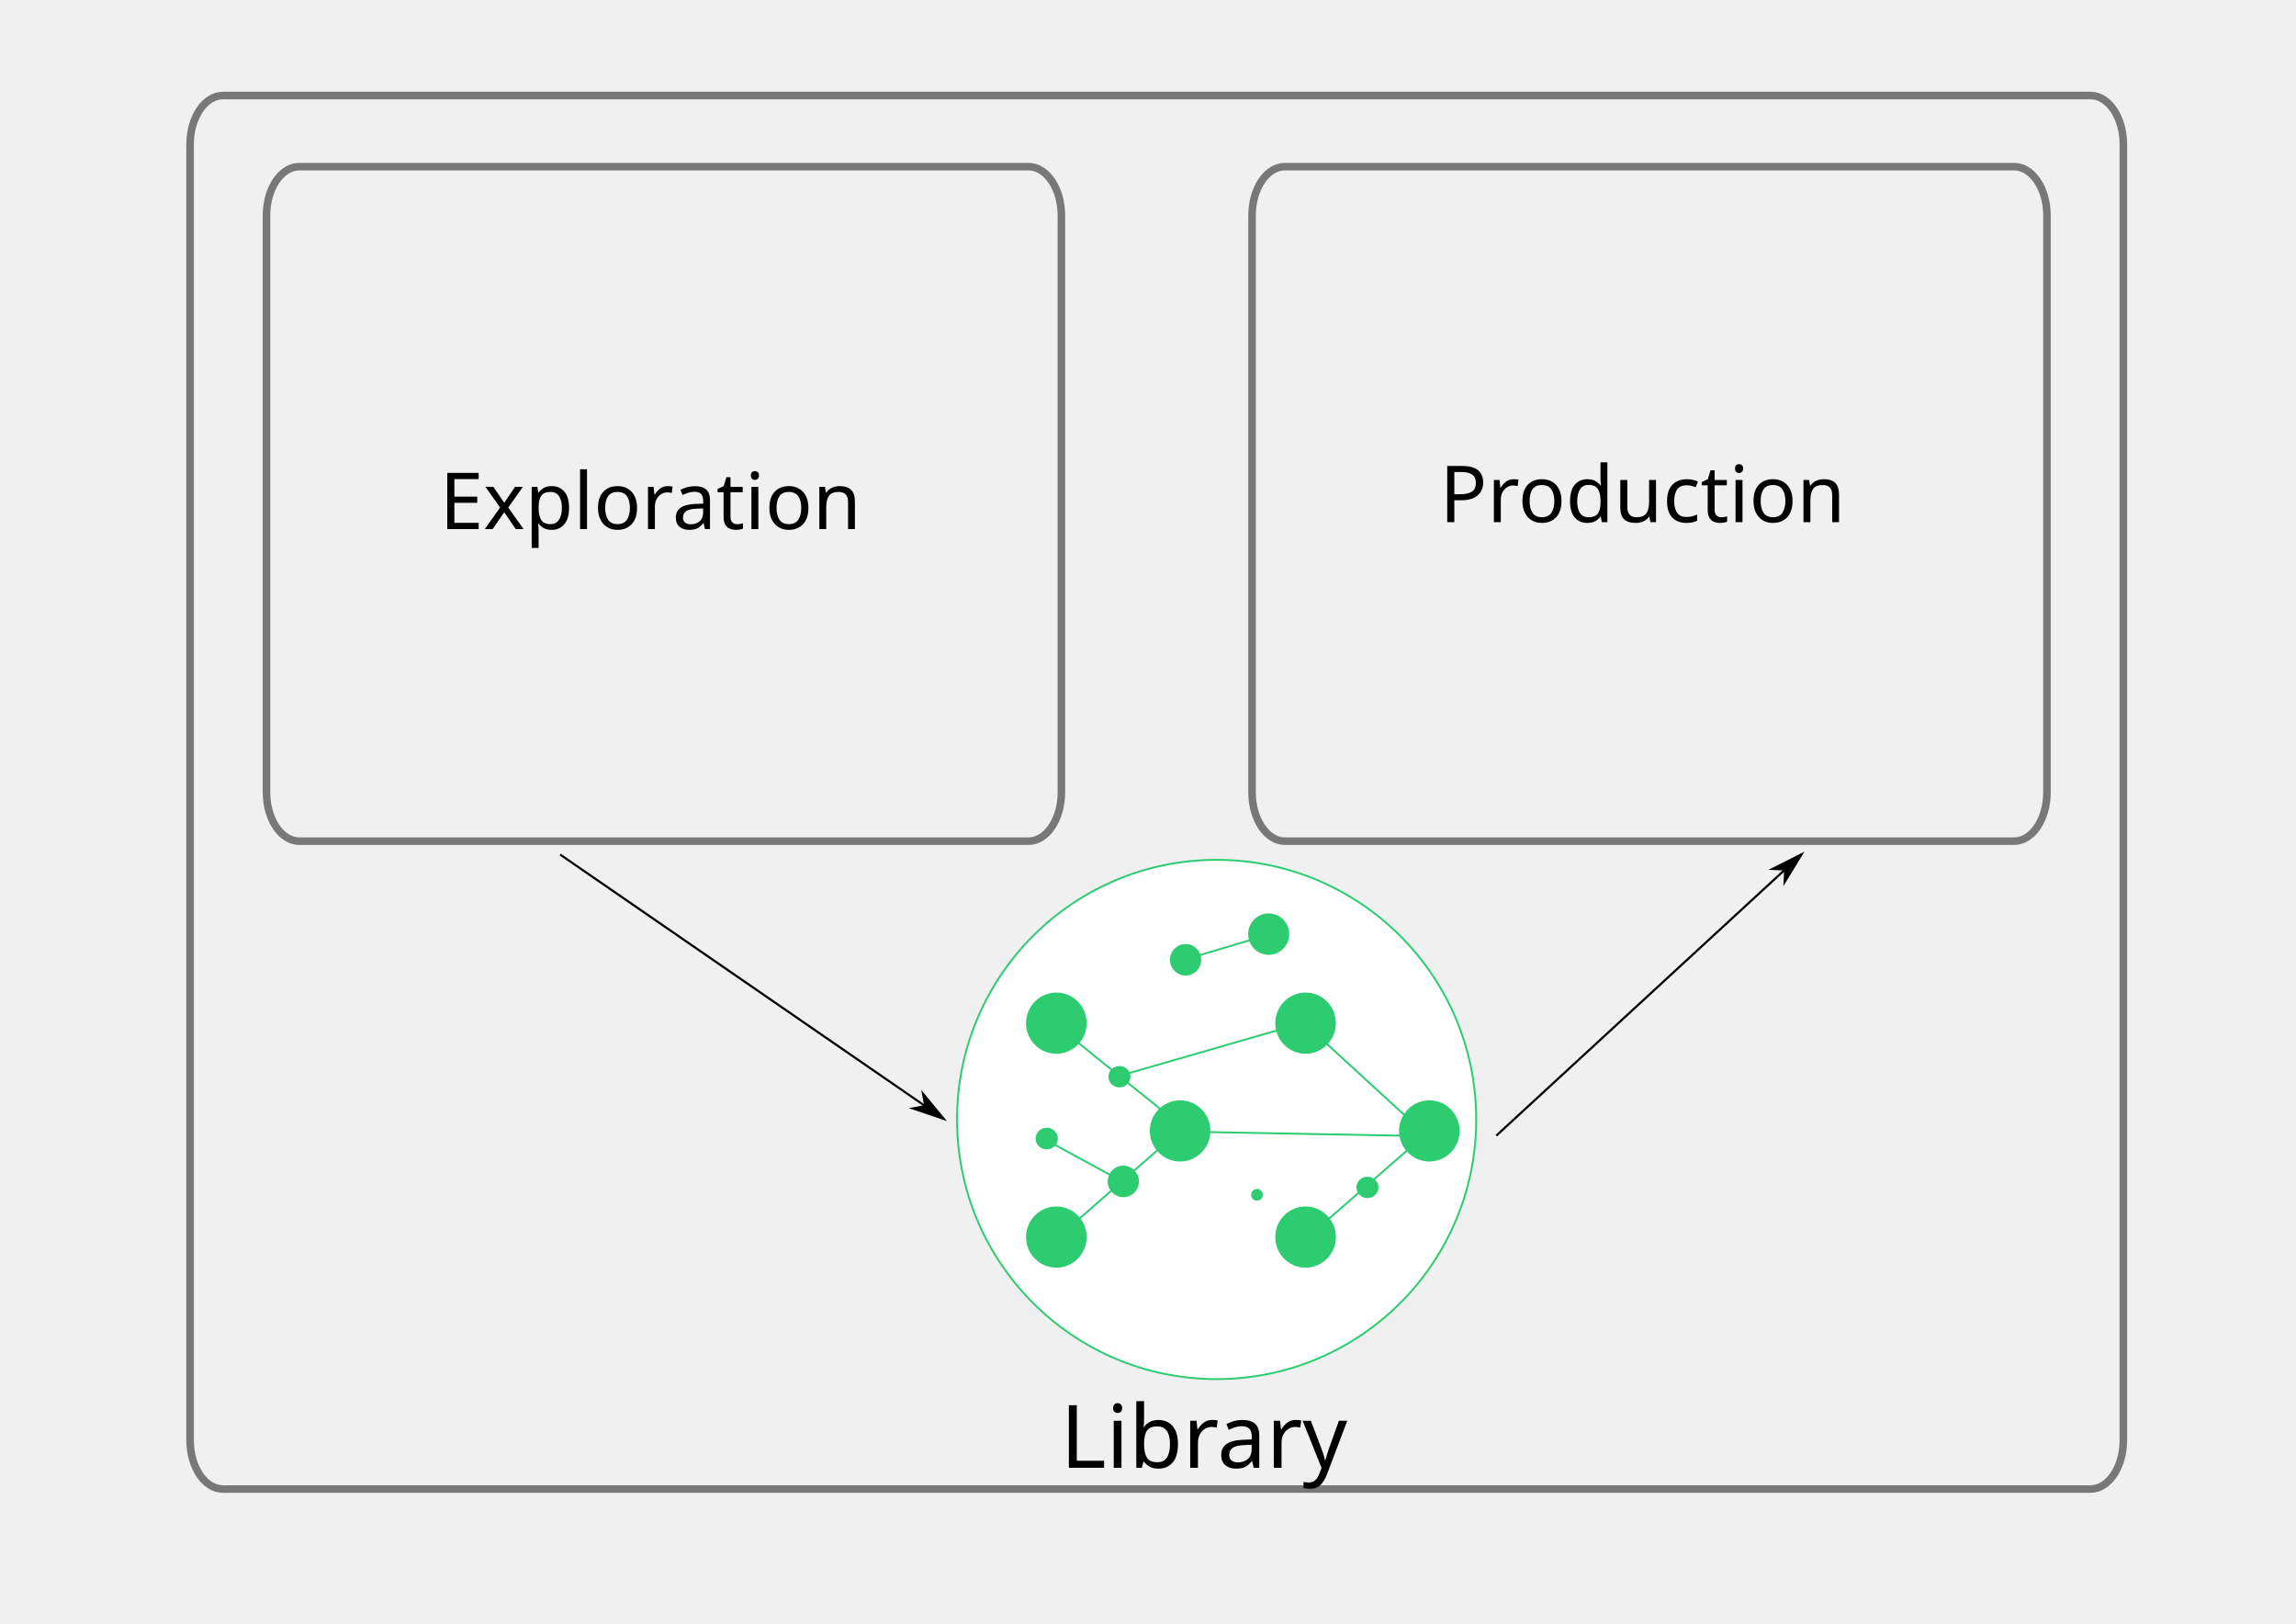
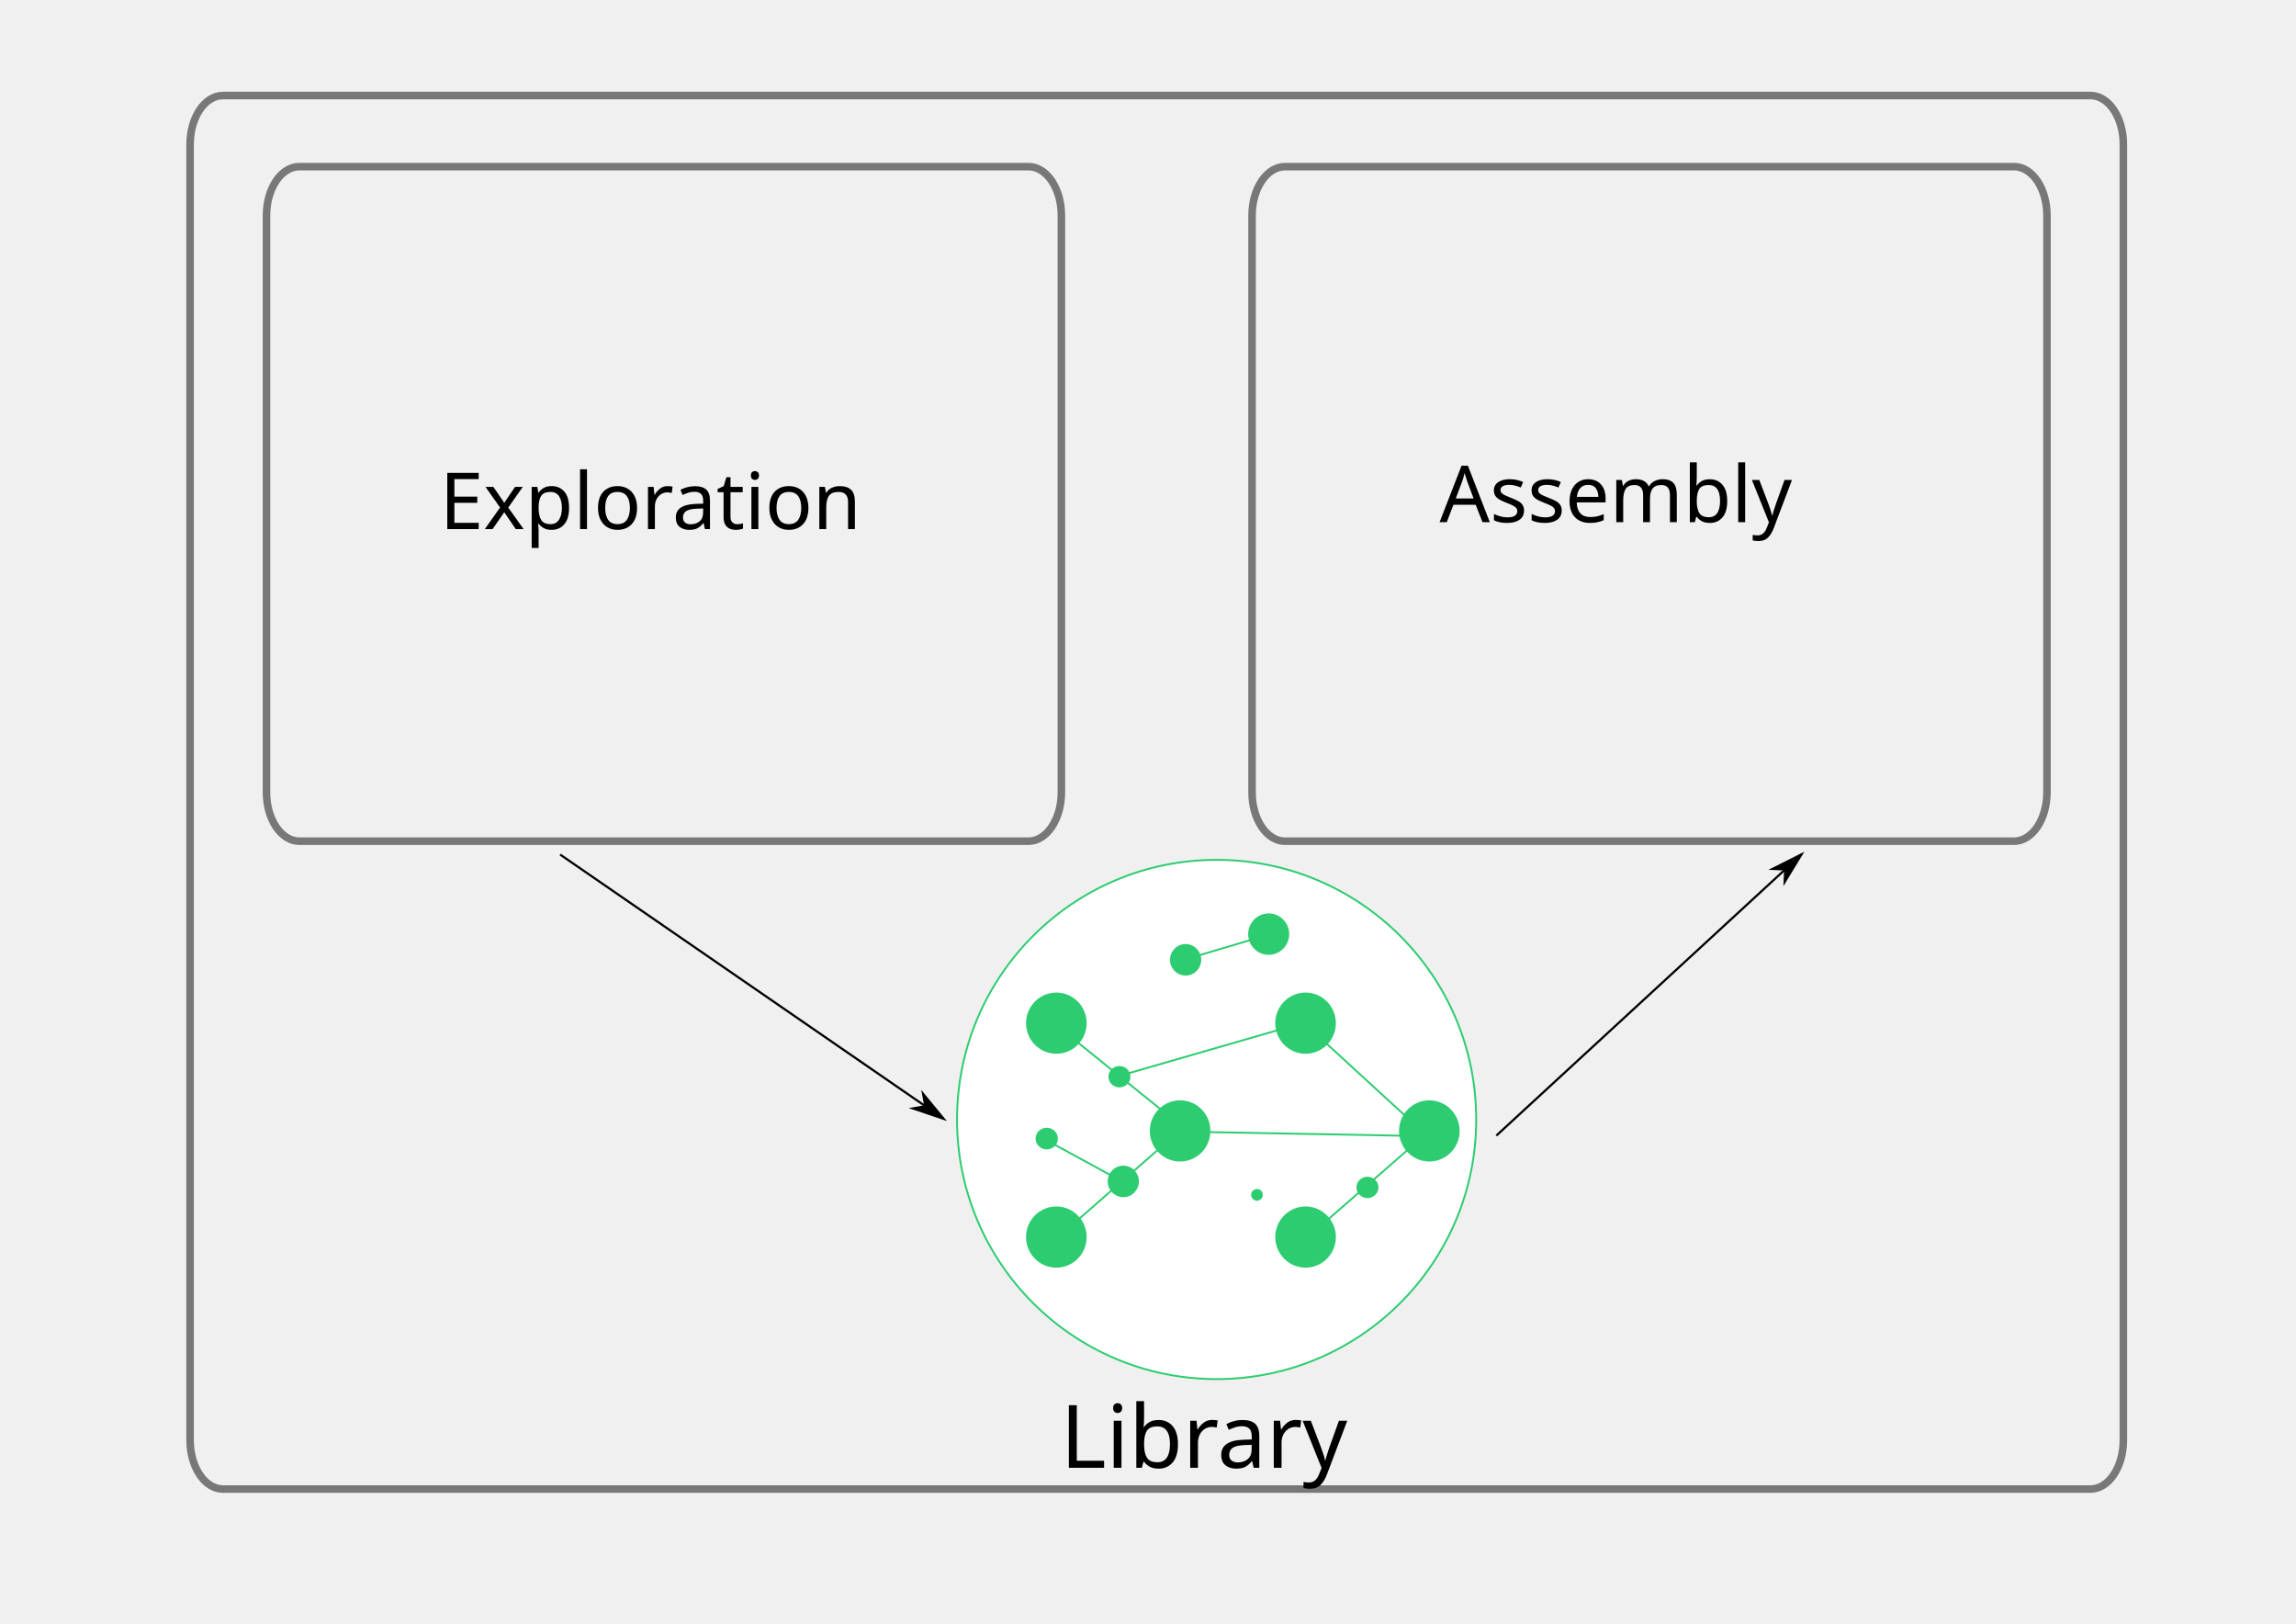
<svg xmlns="http://www.w3.org/2000/svg" xmlns:xlink="http://www.w3.org/1999/xlink" width="297mm" height="210mm" viewBox="0 0 1052.362 744.094" id="svg2" version="1.1">
  <defs id="defs4">
    <marker orient="auto" refY="0.0" refX="0.0" id="Arrow1Lend" style="overflow:visible;">
      <path id="path5982" d="M 0.0,0.0 L 5.0,-5.0 L -12.5,0.0 L 5.0,5.0 L 0.0,0.0 z " style="fill-rule:evenodd;stroke:#000000;stroke-width:1pt;stroke-opacity:1;fill:#000000;fill-opacity:1" transform="scale(0.8) rotate(180) translate(12.5,0)" />
    </marker>
    <linearGradient gradientTransform="translate(5162.52,263.8289)" y2="55.275" x2="-5635.271" y1="55.275" x1="-5652.281" gradientUnits="userSpaceOnUse" id="SVGID_6_">
      <stop id="stop68" style="stop-color:#03594A" offset="0" />
      <stop id="stop70" style="stop-color:#128570" offset="1" />
    </linearGradient>
    <linearGradient gradientTransform="translate(5162.52,263.8289)" y2="55.275" x2="-5652.281" y1="55.275" x1="-5691.965" gradientUnits="userSpaceOnUse" id="SVGID_5_">
      <stop id="stop61" style="stop-color:#28B899" offset="0" />
      <stop id="stop63" style="stop-color:#1B937B" offset="1" />
    </linearGradient>
    <linearGradient gradientTransform="translate(5162.52,263.8289)" y2="34.014" x2="-5635.273" y1="34.014" x1="-5663.62" gradientUnits="userSpaceOnUse" id="SVGID_4_">
      <stop id="stop54" style="stop-color:#03594A" offset="0" />
      <stop id="stop56" style="stop-color:#128570" offset="1" />
    </linearGradient>
    <linearGradient gradientTransform="translate(5162.52,263.8289)" y2="34.015" x2="-5663.62" y1="34.015" x1="-5691.965" gradientUnits="userSpaceOnUse" id="SVGID_3_">
      <stop id="stop47" style="stop-color:#28B899" offset="0" />
      <stop id="stop49" style="stop-color:#1B937B" offset="1" />
    </linearGradient>
    <linearGradient gradientTransform="translate(5162.52,263.8289)" y2="12.756" x2="-5635.273" y1="12.756" x1="-5674.958" gradientUnits="userSpaceOnUse" id="SVGID_2_">
      <stop id="stop40" style="stop-color:#03594A" offset="0" />
      <stop id="stop42" style="stop-color:#128570" offset="1" />
    </linearGradient>
    <linearGradient gradientTransform="translate(5162.52,263.8289)" y2="12.756" x2="-5674.958" y1="12.756" x1="-5691.965" gradientUnits="userSpaceOnUse" id="SVGID_1_">
      <stop id="stop33" style="stop-color:#28B899" offset="0" />
      <stop id="stop35" style="stop-color:#1B937B" offset="1" />
    </linearGradient>
    <marker style="overflow:visible" id="marker26280" refX="0" refY="0" orient="auto">
      <path transform="matrix(0.8,0,0,0.8,10,0)" style="fill:#221f1d;fill-opacity:1;fill-rule:evenodd;stroke:#221f1d;stroke-width:1pt;stroke-opacity:1" d="M 0,0 5,-5 -12.5,0 5,5 0,0 Z" id="path26282" />
    </marker>
    <clipPath id="clipPath5328" clipPathUnits="userSpaceOnUse">
      <ellipse ry="209.833" rx="209.94" cy="272.598" cx="363.605" id="ellipse5330" style="opacity:1;fill:#ddecef;fill-opacity:1;fill-rule:nonzero;stroke:none;stroke-width:3.339;stroke-linejoin:round;stroke-miterlimit:4;stroke-dasharray:none;stroke-dashoffset:0;stroke-opacity:1" />
    </clipPath>
    <clipPath id="clipPath5125" clipPathUnits="userSpaceOnUse">
      <rect ry="0.826" y="155.501" x="379.131" height="133.628" width="150.409" id="rect5127" style="opacity:1;fill:#649a9c;fill-opacity:1;fill-rule:nonzero;stroke:none;stroke-width:2;stroke-linejoin:round;stroke-miterlimit:4;stroke-dasharray:none;stroke-dashoffset:0;stroke-opacity:1" />
    </clipPath>
    <marker style="overflow:visible" id="marker26280-3" refX="0" refY="0" orient="auto">
      <path transform="matrix(0.8,0,0,0.8,10,0)" style="fill:#221f1d;fill-opacity:1;fill-rule:evenodd;stroke:#221f1d;stroke-width:1pt;stroke-opacity:1" d="M 0,0 5,-5 -12.5,0 5,5 0,0 Z" id="path26282-9" />
    </marker>
    <marker style="overflow:visible" id="Arrow1Send" refX="0" refY="0" orient="auto">
      <path transform="matrix(-0.2,0,0,-0.2,-1.2,0)" style="fill:#ffffff;fill-opacity:1;fill-rule:evenodd;stroke:#ffffff;stroke-width:1pt;stroke-opacity:1" d="M 0,0 5,-5 -12.5,0 5,5 0,0 Z" id="path6174" />
    </marker>
    <clipPath id="clipPath5328-3" clipPathUnits="userSpaceOnUse">
      <ellipse ry="209.833" rx="209.94" cy="272.598" cx="363.605" id="ellipse5330-6" style="opacity:1;fill:#ddecef;fill-opacity:1;fill-rule:nonzero;stroke:none;stroke-width:3.339;stroke-linejoin:round;stroke-miterlimit:4;stroke-dasharray:none;stroke-dashoffset:0;stroke-opacity:1" />
    </clipPath>
    <clipPath id="clipPath5125-7" clipPathUnits="userSpaceOnUse">
      <rect ry="0.826" y="155.501" x="379.131" height="133.628" width="150.409" id="rect5127-5" style="opacity:1;fill:#649a9c;fill-opacity:1;fill-rule:nonzero;stroke:none;stroke-width:2;stroke-linejoin:round;stroke-miterlimit:4;stroke-dasharray:none;stroke-dashoffset:0;stroke-opacity:1" />
    </clipPath>
    <marker style="overflow:visible" id="marker26280-3-3" refX="0" refY="0" orient="auto">
      <path transform="matrix(0.8,0,0,0.8,10,0)" style="fill:#221f1d;fill-opacity:1;fill-rule:evenodd;stroke:#221f1d;stroke-width:1pt;stroke-opacity:1" d="M 0,0 5,-5 -12.5,0 5,5 0,0 Z" id="path26282-9-5" />
    </marker>
    <marker style="overflow:visible" id="marker4371" refX="0" refY="0" orient="auto">
      <path transform="matrix(0.8,0,0,0.8,10,0)" style="fill:#221f1d;fill-opacity:1;fill-rule:evenodd;stroke:#221f1d;stroke-width:1pt;stroke-opacity:1" d="M 0,0 5,-5 -12.5,0 5,5 0,0 Z" id="path4373" />
    </marker>
    <marker style="overflow:visible" id="marker26280-2" refX="0" refY="0" orient="auto">
      <path transform="matrix(0.8,0,0,0.8,10,0)" style="fill:#221f1d;fill-opacity:1;fill-rule:evenodd;stroke:#221f1d;stroke-width:1pt;stroke-opacity:1" d="M 0,0 5,-5 -12.5,0 5,5 0,0 Z" id="path26282-91" />
    </marker>
    <clipPath id="clipPath5328-7" clipPathUnits="userSpaceOnUse">
      <ellipse ry="209.833" rx="209.94" cy="272.598" cx="363.605" id="ellipse5330-0" style="opacity:1;fill:#ddecef;fill-opacity:1;fill-rule:nonzero;stroke:none;stroke-width:3.339;stroke-linejoin:round;stroke-miterlimit:4;stroke-dasharray:none;stroke-dashoffset:0;stroke-opacity:1" />
    </clipPath>
    <clipPath id="clipPath5125-9" clipPathUnits="userSpaceOnUse">
      <rect ry="0.826" y="155.501" x="379.131" height="133.628" width="150.409" id="rect5127-3" style="opacity:1;fill:#649a9c;fill-opacity:1;fill-rule:nonzero;stroke:none;stroke-width:2;stroke-linejoin:round;stroke-miterlimit:4;stroke-dasharray:none;stroke-dashoffset:0;stroke-opacity:1" />
    </clipPath>
    <marker style="overflow:visible" id="marker26280-3-6" refX="0" refY="0" orient="auto">
      <path transform="matrix(0.8,0,0,0.8,10,0)" style="fill:#221f1d;fill-opacity:1;fill-rule:evenodd;stroke:#221f1d;stroke-width:1pt;stroke-opacity:1" d="M 0,0 5,-5 -12.5,0 5,5 0,0 Z" id="path26282-9-0" />
    </marker>
    <marker style="overflow:visible" id="Arrow1Send-6" refX="0" refY="0" orient="auto">
      <path transform="matrix(-0.2,0,0,-0.2,-1.2,0)" style="fill:#ffffff;fill-opacity:1;fill-rule:evenodd;stroke:#ffffff;stroke-width:1pt;stroke-opacity:1" d="M 0,0 5,-5 -12.5,0 5,5 0,0 Z" id="path6174-2" />
    </marker>
    <clipPath id="clipPath5328-3-6" clipPathUnits="userSpaceOnUse">
      <ellipse ry="209.833" rx="209.94" cy="272.598" cx="363.605" id="ellipse5330-6-1" style="opacity:1;fill:#ddecef;fill-opacity:1;fill-rule:nonzero;stroke:none;stroke-width:3.339;stroke-linejoin:round;stroke-miterlimit:4;stroke-dasharray:none;stroke-dashoffset:0;stroke-opacity:1" />
    </clipPath>
    <clipPath id="clipPath5125-7-8" clipPathUnits="userSpaceOnUse">
      <rect ry="0.826" y="155.501" x="379.131" height="133.628" width="150.409" id="rect5127-5-7" style="opacity:1;fill:#649a9c;fill-opacity:1;fill-rule:nonzero;stroke:none;stroke-width:2;stroke-linejoin:round;stroke-miterlimit:4;stroke-dasharray:none;stroke-dashoffset:0;stroke-opacity:1" />
    </clipPath>
    <marker style="overflow:visible" id="marker26280-3-3-9" refX="0" refY="0" orient="auto">
      <path transform="matrix(0.8,0,0,0.8,10,0)" style="fill:#221f1d;fill-opacity:1;fill-rule:evenodd;stroke:#221f1d;stroke-width:1pt;stroke-opacity:1" d="M 0,0 5,-5 -12.5,0 5,5 0,0 Z" id="path26282-9-5-2" />
    </marker>
    <marker style="overflow:visible" id="marker4371-0" refX="0" refY="0" orient="auto">
      <path transform="matrix(0.8,0,0,0.8,10,0)" style="fill:#221f1d;fill-opacity:1;fill-rule:evenodd;stroke:#221f1d;stroke-width:1pt;stroke-opacity:1" d="M 0,0 5,-5 -12.5,0 5,5 0,0 Z" id="path4373-2" />
    </marker>
    <marker style="overflow:visible" id="marker26280-6" refX="0" refY="0" orient="auto">
      <path transform="matrix(0.8,0,0,0.8,10,0)" style="fill:#221f1d;fill-opacity:1;fill-rule:evenodd;stroke:#221f1d;stroke-width:1pt;stroke-opacity:1" d="M 0,0 5,-5 -12.5,0 5,5 0,0 Z" id="path26282-1" />
    </marker>
    <clipPath id="clipPath5328-31" clipPathUnits="userSpaceOnUse">
      <ellipse ry="209.833" rx="209.94" cy="272.598" cx="363.605" id="ellipse5330-9" style="opacity:1;fill:#ddecef;fill-opacity:1;fill-rule:nonzero;stroke:none;stroke-width:3.339;stroke-linejoin:round;stroke-miterlimit:4;stroke-dasharray:none;stroke-dashoffset:0;stroke-opacity:1" />
    </clipPath>
    <clipPath id="clipPath5125-4" clipPathUnits="userSpaceOnUse">
      <rect ry="0.826" y="155.501" x="379.131" height="133.628" width="150.409" id="rect5127-7" style="opacity:1;fill:#649a9c;fill-opacity:1;fill-rule:nonzero;stroke:none;stroke-width:2;stroke-linejoin:round;stroke-miterlimit:4;stroke-dasharray:none;stroke-dashoffset:0;stroke-opacity:1" />
    </clipPath>
    <marker style="overflow:visible" id="marker26280-3-8" refX="0" refY="0" orient="auto">
      <path transform="matrix(0.8,0,0,0.8,10,0)" style="fill:#221f1d;fill-opacity:1;fill-rule:evenodd;stroke:#221f1d;stroke-width:1pt;stroke-opacity:1" d="M 0,0 5,-5 -12.5,0 5,5 0,0 Z" id="path26282-9-4" />
    </marker>
    <marker style="overflow:visible" id="Arrow1Send-5" refX="0" refY="0" orient="auto">
      <path transform="matrix(-0.2,0,0,-0.2,-1.2,0)" style="fill:#ffffff;fill-opacity:1;fill-rule:evenodd;stroke:#ffffff;stroke-width:1pt;stroke-opacity:1" d="M 0,0 5,-5 -12.5,0 5,5 0,0 Z" id="path6174-0" />
    </marker>
    <clipPath id="clipPath5328-3-3" clipPathUnits="userSpaceOnUse">
      <ellipse ry="209.833" rx="209.94" cy="272.598" cx="363.605" id="ellipse5330-6-6" style="opacity:1;fill:#ddecef;fill-opacity:1;fill-rule:nonzero;stroke:none;stroke-width:3.339;stroke-linejoin:round;stroke-miterlimit:4;stroke-dasharray:none;stroke-dashoffset:0;stroke-opacity:1" />
    </clipPath>
    <clipPath id="clipPath5125-7-1" clipPathUnits="userSpaceOnUse">
      <rect ry="0.826" y="155.501" x="379.131" height="133.628" width="150.409" id="rect5127-5-0" style="opacity:1;fill:#649a9c;fill-opacity:1;fill-rule:nonzero;stroke:none;stroke-width:2;stroke-linejoin:round;stroke-miterlimit:4;stroke-dasharray:none;stroke-dashoffset:0;stroke-opacity:1" />
    </clipPath>
    <marker style="overflow:visible" id="marker26280-3-3-6" refX="0" refY="0" orient="auto">
      <path transform="matrix(0.8,0,0,0.8,10,0)" style="fill:#221f1d;fill-opacity:1;fill-rule:evenodd;stroke:#221f1d;stroke-width:1pt;stroke-opacity:1" d="M 0,0 5,-5 -12.5,0 5,5 0,0 Z" id="path26282-9-5-3" />
    </marker>
    <marker style="overflow:visible" id="marker4371-2" refX="0" refY="0" orient="auto">
      <path transform="matrix(0.8,0,0,0.8,10,0)" style="fill:#221f1d;fill-opacity:1;fill-rule:evenodd;stroke:#221f1d;stroke-width:1pt;stroke-opacity:1" d="M 0,0 5,-5 -12.5,0 5,5 0,0 Z" id="path4373-0" />
    </marker>
    <marker style="overflow:visible" id="marker26280-3-3-3" refX="0" refY="0" orient="auto">
      <path transform="matrix(0.8,0,0,0.8,10,0)" style="fill:#221f1d;fill-opacity:1;fill-rule:evenodd;stroke:#221f1d;stroke-width:1pt;stroke-opacity:1" d="M 0,0 5,-5 -12.5,0 5,5 0,0 Z" id="path26282-9-5-6" />
    </marker>
    <marker style="overflow:visible" id="marker4437" refX="0" refY="0" orient="auto">
      <path transform="matrix(0.8,0,0,0.8,10,0)" style="fill:#221f1d;fill-opacity:1;fill-rule:evenodd;stroke:#221f1d;stroke-width:1pt;stroke-opacity:1" d="M 0,0 5,-5 -12.5,0 5,5 0,0 Z" id="path4439" />
    </marker>
    <linearGradient id="SVGID_3_-2" gradientUnits="userSpaceOnUse" x1="390.517" y1="77.335" x2="517.711" y2="179.93" gradientTransform="translate(-337.439,-6.817244)">
      <stop offset="0" style="stop-color:#326DE6" id="stop52" />
      <stop offset="1" style="stop-color:#10FFC6" id="stop54-5" />
    </linearGradient>
    <linearGradient id="SVGID_3_-4" gradientUnits="userSpaceOnUse" x1="390.517" y1="77.335" x2="517.711" y2="179.93" gradientTransform="translate(11.05,11)">
      <stop offset="0" style="stop-color:#326DE6" id="stop52-7" />
      <stop offset="1" style="stop-color:#10FFC6" id="stop54-4" />
    </linearGradient>
    <linearGradient id="SVGID_2_-4" gradientUnits="userSpaceOnUse" x1="238.286" y1="127.509" x2="347.551" y2="127.509" gradientTransform="translate(-195.6062,-31.5573)">
      <stop offset="0" style="stop-color:#326DE6" id="stop45" />
      <stop offset="1" style="stop-color:#10FFC6" id="stop47-3" />
    </linearGradient>
    <linearGradient id="SVGID_1_-0" gradientUnits="userSpaceOnUse" x1="122.188" y1="127.509" x2="204.137" y2="127.509" gradientTransform="translate(11.05,11)">
      <stop offset="0" style="stop-color:#326DE6" id="stop38" />
      <stop offset="1" style="stop-color:#10FFC6" id="stop40-7" />
    </linearGradient>
    <marker style="overflow:visible" id="marker6271" refX="0" refY="0" orient="auto">
      <path transform="matrix(0.8,0,0,0.8,10,0)" style="fill:#000000;fill-opacity:1;fill-rule:evenodd;stroke:#000000;stroke-width:1pt;stroke-opacity:1" d="M 0,0 5,-5 -12.5,0 5,5 0,0 Z" id="path6273" />
    </marker>
    <marker style="overflow:visible" id="Arrow1Lstart" refX="0" refY="0" orient="auto">
      <path transform="matrix(0.8,0,0,0.8,10,0)" style="fill:#000000;fill-opacity:1;fill-rule:evenodd;stroke:#000000;stroke-width:1pt;stroke-opacity:1" d="M 0,0 5,-5 -12.5,0 5,5 0,0 Z" id="path4240" />
    </marker>
    <linearGradient xlink:href="#SVGID_2_-4" id="linearGradient6886" gradientUnits="userSpaceOnUse" gradientTransform="translate(-195.6062,-31.5573)" x1="238.286" y1="127.509" x2="347.551" y2="127.509" />
    <linearGradient xlink:href="#SVGID_2_-4" id="linearGradient6888" gradientUnits="userSpaceOnUse" gradientTransform="translate(-195.6062,-31.5573)" x1="238.286" y1="127.509" x2="347.551" y2="127.509" />
    <linearGradient xlink:href="#SVGID_2_-4" id="linearGradient6890" gradientUnits="userSpaceOnUse" gradientTransform="translate(-195.6062,-31.5573)" x1="238.286" y1="127.509" x2="347.551" y2="127.509" />
    <marker orient="auto" refY="0" refX="0" id="Arrow1Lend-6" style="overflow:visible">
      <path id="path5982-0" d="M 0,0 5,-5 -12.5,0 5,5 0,0 Z" style="fill:#000000;fill-opacity:1;fill-rule:evenodd;stroke:#000000;stroke-width:1pt;stroke-opacity:1" transform="matrix(-0.8,0,0,-0.8,-10,0)" />
    </marker>
    <marker orient="auto" refY="0" refX="0" id="Arrow1Lend-6-2" style="overflow:visible">
      <path id="path5982-0-6" d="M 0,0 5,-5 -12.5,0 5,5 0,0 Z" style="fill:#000000;fill-opacity:1;fill-rule:evenodd;stroke:#000000;stroke-width:1pt;stroke-opacity:1" transform="matrix(-0.8,0,0,-0.8,-10,0)" />
    </marker>
    <marker orient="auto" refY="0" refX="0" id="Arrow1Lend-6-8" style="overflow:visible">
      <path id="path5982-0-7" d="M 0,0 5,-5 -12.5,0 5,5 0,0 Z" style="fill:#000000;fill-opacity:1;fill-rule:evenodd;stroke:#000000;stroke-width:1pt;stroke-opacity:1" transform="matrix(-0.8,0,0,-0.8,-10,0)" />
    </marker>
    <marker orient="auto" refY="0" refX="0" id="Arrow1Lend-6-8-0" style="overflow:visible">
      <path id="path5982-0-7-2" d="M 0,0 5,-5 -12.5,0 5,5 0,0 Z" style="fill:#000000;fill-opacity:1;fill-rule:evenodd;stroke:#000000;stroke-width:1pt;stroke-opacity:1" transform="matrix(-0.8,0,0,-0.8,-10,0)" />
    </marker>
    <marker orient="auto" refY="0" refX="0" id="Arrow1Lend-6-2-7" style="overflow:visible">
      <path id="path5982-0-6-5" d="M 0,0 5,-5 -12.5,0 5,5 0,0 Z" style="fill:#000000;fill-opacity:1;fill-rule:evenodd;stroke:#000000;stroke-width:1pt;stroke-opacity:1" transform="matrix(-0.8,0,0,-0.8,-10,0)" />
    </marker>
    <marker orient="auto" refY="0" refX="0" id="Arrow1Lend-6-2-2" style="overflow:visible">
      <path id="path5982-0-6-2" d="M 0,0 5,-5 -12.5,0 5,5 0,0 Z" style="fill:#000000;fill-opacity:1;fill-rule:evenodd;stroke:#000000;stroke-width:1pt;stroke-opacity:1" transform="matrix(-0.8,0,0,-0.8,-10,0)" />
    </marker>
    <marker orient="auto" refY="0" refX="0" id="Arrow1Lend-3" style="overflow:visible">
      <path id="path5982-6" d="M 0,0 5,-5 -12.5,0 5,5 0,0 Z" style="fill:#000000;fill-opacity:1;fill-rule:evenodd;stroke:#000000;stroke-width:1pt;stroke-opacity:1" transform="matrix(-0.8,0,0,-0.8,-10,0)" />
    </marker>
  </defs>
  <g id="layer1" transform="translate(0,-308.2677)">
    <rect style="opacity:0.5;fill:none;fill-opacity:0;fill-rule:nonzero;stroke:#000000;stroke-width:3.464;stroke-miterlimit:4;stroke-dasharray:none;stroke-dashoffset:0;stroke-opacity:1" id="rect4816-36" width="886.102" height="638.606" x="87.13" y="352.048" rx="15.07" ry="22.394" />
    <rect style="opacity:0.5;fill:#000000;fill-opacity:0;fill-rule:nonzero;stroke:#000000;stroke-width:3.464;stroke-miterlimit:4;stroke-dasharray:none;stroke-dashoffset:0;stroke-opacity:1" id="rect4816-3" width="364.34" height="309.124" x="573.878" y="384.633" rx="15.07" ry="22.394" />
    <g id="g5408-3" transform="matrix(0.4664422,0,0,0.4664422,438.2267,701.8795)">
      <circle r="255.076" style="opacity:1;fill:#ffffff;fill-opacity:1;stroke:#2ecc71;stroke-width:1.847;stroke-linejoin:round;stroke-miterlimit:4;stroke-dasharray:none;stroke-opacity:1" id="path5683-91-7-6" cx="256" cy="256" />
      <ellipse style="opacity:1;fill:#2ecc71;fill-opacity:1;stroke:#2ecc71;stroke-width:1.847;stroke-linejoin:round;stroke-miterlimit:4;stroke-dasharray:none;stroke-opacity:1" id="path5493-6-9-8-3" cx="160.5" cy="213.988" rx="9.912" ry="9.577" />
      <ellipse ry="29.137" rx="28.858" style="opacity:1;fill:#2ecc71;fill-opacity:1;stroke:#2ecc71;stroke-width:1.847;stroke-linejoin:round;stroke-miterlimit:4;stroke-dasharray:none;stroke-opacity:1" id="path5493-9-6-0-6-7" cx="98.5" cy="161.375" />
      <ellipse ry="29.137" rx="28.858" style="opacity:1;fill:#2ecc71;fill-opacity:1;stroke:#2ecc71;stroke-width:1.847;stroke-linejoin:round;stroke-miterlimit:4;stroke-dasharray:none;stroke-opacity:1" id="path5493-9-6-0-2-5-9" cx="343.396" cy="161.375" />
      <ellipse ry="29.137" rx="28.858" style="opacity:1;fill:#2ecc71;fill-opacity:1;stroke:#2ecc71;stroke-width:1.847;stroke-linejoin:round;stroke-miterlimit:4;stroke-dasharray:none;stroke-opacity:1" id="path5493-9-6-0-1-0-2" cx="220.115" cy="267.239" />
      <ellipse ry="29.137" rx="28.858" style="opacity:1;fill:#2ecc71;fill-opacity:1;stroke:#2ecc71;stroke-width:1.847;stroke-linejoin:round;stroke-miterlimit:4;stroke-dasharray:none;stroke-opacity:1" id="path5493-9-6-0-2-9-9-3" cx="465.011" cy="267.239" />
      <ellipse ry="29.137" rx="28.858" style="opacity:1;fill:#2ecc71;fill-opacity:1;stroke:#2ecc71;stroke-width:1.847;stroke-linejoin:round;stroke-miterlimit:4;stroke-dasharray:none;stroke-opacity:1" id="path5493-9-6-0-18-3-1" cx="98.5" cy="371.527" />
      <ellipse ry="29.137" rx="28.858" style="opacity:1;fill:#2ecc71;fill-opacity:1;stroke:#2ecc71;stroke-width:1.847;stroke-linejoin:round;stroke-miterlimit:4;stroke-dasharray:none;stroke-opacity:1" id="path5493-9-6-0-2-7-6-1" cx="343.396" cy="371.527" />
      <path style="opacity:1;fill:#2ecc71;fill-opacity:1;fill-rule:evenodd;stroke:#2ecc71;stroke-width:1.847;stroke-linecap:butt;stroke-linejoin:miter;stroke-miterlimit:4;stroke-dasharray:none;stroke-opacity:1" d="M 89.814,156.329 218.806,260.403" id="path5615-1-8-2-1-6" />
      <path style="opacity:1;fill:#2ecc71;fill-opacity:1;fill-rule:evenodd;stroke:#2ecc71;stroke-width:1.847;stroke-linecap:butt;stroke-linejoin:miter;stroke-miterlimit:4;stroke-dasharray:none;stroke-opacity:1" d="M 96.77,374.794 221.934,265.071" id="path5615-1-8-2-7-2-9" />
      <path style="opacity:1;fill:#2ecc71;fill-opacity:1;fill-rule:evenodd;stroke:#2ecc71;stroke-width:1.847;stroke-linecap:butt;stroke-linejoin:miter;stroke-miterlimit:4;stroke-dasharray:none;stroke-opacity:1" d="m 159.368,213.52 185.635,-53.621" id="path5615-1-8-2-6-10-4" />
      <path style="opacity:1;fill:#2ecc71;fill-opacity:1;fill-rule:evenodd;stroke:#2ecc71;stroke-width:1.847;stroke-linecap:butt;stroke-linejoin:miter;stroke-miterlimit:4;stroke-dasharray:none;stroke-opacity:1" d="M 342.207,374.579 466.201,266.29" id="path5615-1-8-2-2-0-8" />
      <path style="opacity:1;fill:#2ecc71;fill-opacity:1;fill-rule:evenodd;stroke:#2ecc71;stroke-width:1.847;stroke-linecap:butt;stroke-linejoin:miter;stroke-miterlimit:4;stroke-dasharray:none;stroke-opacity:1" d="M 463.822,273.023 342.087,161.37" id="path5615-1-8-2-6-2-6-0" />
      <ellipse style="opacity:1;fill:#2ecc71;fill-opacity:1;stroke:#2ecc71;stroke-width:1.847;stroke-linejoin:round;stroke-miterlimit:4;stroke-dasharray:none;stroke-opacity:1" id="path5493-9-5-1-4-6-5" cx="164.306" cy="316.859" rx="14.429" ry="14.569" />
      <ellipse style="opacity:1;fill:#2ecc71;fill-opacity:1;stroke:#2ecc71;stroke-width:1.847;stroke-linejoin:round;stroke-miterlimit:4;stroke-dasharray:none;stroke-opacity:1" id="path5493-6-9-1-49-9" cx="404.204" cy="322.746" rx="9.912" ry="9.577" />
      <path style="opacity:1;fill:#2ecc71;fill-opacity:1;fill-rule:evenodd;stroke:#2ecc71;stroke-width:1.847;stroke-linecap:butt;stroke-linejoin:miter;stroke-miterlimit:4;stroke-dasharray:none;stroke-opacity:1" d="m 223.924,267.977 238.112,4.41" id="path5615-1-8-2-6-8-6-8" />
      <ellipse style="opacity:1;fill:#2ecc71;fill-opacity:1;stroke:#2ecc71;stroke-width:1.847;stroke-linejoin:round;stroke-miterlimit:4;stroke-dasharray:none;stroke-opacity:1" id="path5493-6-9-2-5-1" cx="89.054" cy="274.772" rx="10.051" ry="9.712" />
      <ellipse style="opacity:1;fill:#2ecc71;fill-opacity:1;stroke:#2ecc71;stroke-width:1.847;stroke-linejoin:round;stroke-miterlimit:4;stroke-dasharray:none;stroke-opacity:1" id="path5493-9-5-1-4-0-94-5" cx="225.522" cy="99.13" rx="14.429" ry="14.569" />
      <ellipse ry="19.425" rx="19.239" style="opacity:1;fill:#2ecc71;fill-opacity:1;stroke:#2ecc71;stroke-width:1.847;stroke-linejoin:round;stroke-miterlimit:4;stroke-dasharray:none;stroke-opacity:1" id="path5493-9-6-9-1-1-8" cx="307.154" cy="73.899" />
      <ellipse style="opacity:1;fill:#2ecc71;fill-opacity:1;stroke:#2ecc71;stroke-width:1.847;stroke-linejoin:round;stroke-miterlimit:4;stroke-dasharray:none;stroke-opacity:1" id="path5493-6-9-2-8-9-9" cx="295.636" cy="330.038" rx="4.81" ry="4.861" />
      <path style="opacity:1;fill:#2ecc71;fill-opacity:1;fill-rule:evenodd;stroke:#2ecc71;stroke-width:1.847;stroke-linecap:butt;stroke-linejoin:miter;stroke-miterlimit:4;stroke-dasharray:none;stroke-opacity:1" d="m 89.716,276.873 79.013,43.098" id="path5615-1-8-2-2-2-0-0" />
      <path style="opacity:1;fill:#2ecc71;fill-opacity:1;fill-rule:evenodd;stroke:#2ecc71;stroke-width:1.847;stroke-linecap:butt;stroke-linejoin:miter;stroke-miterlimit:4;stroke-dasharray:none;stroke-opacity:1" d="M 222.992,99.413 307.003,74.387" id="path5615-1-8-2-2-1-9-9" />
    </g>
    <text xml:space="preserve" style="font-style:normal;font-weight:normal;font-size:40.158px;line-height:125%;font-family:sans-serif;letter-spacing:0px;word-spacing:0px;fill:#000000;fill-opacity:1;stroke:none;stroke-width:1px;stroke-linecap:butt;stroke-linejoin:miter;stroke-opacity:1" x="486.025" y="980.896" id="text6369-20">
      <tspan id="tspan6371-6" x="486.025" y="980.896">Library</tspan>
    </text>
    <rect style="opacity:0.5;fill-opacity:0;fill-rule:nonzero;stroke:#000000;stroke-width:3.464;stroke-miterlimit:4;stroke-dasharray:none;stroke-dashoffset:0;stroke-opacity:1" id="rect4816" width="364.34" height="309.124" x="122.143" y="384.633" rx="15.07" ry="22.394" />
    <g id="g4474" transform="translate(0,-1.871166)">
      <text id="text4480-6" y="549.428" x="659.833" style="font-style:normal;font-weight:normal;font-size:36.06px;line-height:125%;font-family:sans-serif;letter-spacing:0px;word-spacing:0px;fill:#000000;fill-opacity:1;stroke:none;stroke-width:1px;stroke-linecap:butt;stroke-linejoin:miter;stroke-opacity:1" xml:space="preserve">
-         <tspan y="549.428" x="659.833" id="tspan4482-7">Production</tspan>
+         <tspan y="549.428" x="659.833" id="tspan4482-7">Assembly</tspan>
      </text>
      <text id="text4480" y="552.6" x="201.513" style="font-style:normal;font-weight:normal;font-size:36.06px;line-height:125%;font-family:sans-serif;letter-spacing:0px;word-spacing:0px;fill:#000000;fill-opacity:1;stroke:none;stroke-width:1px;stroke-linecap:butt;stroke-linejoin:miter;stroke-opacity:1" xml:space="preserve">
        <tspan y="552.6" x="201.513" id="tspan4482">Exploration</tspan>
      </text>
    </g>
    <path style="fill:none;fill-rule:evenodd;stroke:#000000;stroke-width:1px;stroke-linecap:butt;stroke-linejoin:miter;stroke-opacity:1;marker-end:url(#Arrow1Lend)" d="M 256.739,699.884 432.407,820.899" id="path4510" />
    <path style="fill:none;fill-rule:evenodd;stroke:#000000;stroke-width:1px;stroke-linecap:butt;stroke-linejoin:miter;stroke-opacity:1;marker-end:url(#Arrow1Lend-3)" d="M 685.837,828.684 825.62,699.887" id="path4510-7" />
  </g>
  <style id="style754" type="text/css">
	.st0{fill:#FFFFFF;stroke:#326DE6;stroke-width:2;stroke-linecap:round;stroke-linejoin:round;stroke-miterlimit:10;}
	.st1{opacity:0.71;fill:#326CE6;}
	.st2{opacity:0.45;fill:#FFFFFF;}
	.st3{fill:#FFFFFF;stroke:#006DE9;stroke-width:2;stroke-linecap:round;stroke-linejoin:round;stroke-miterlimit:10;}
	.st4{fill:#006DE9;}
	.st5{fill:#A0CAEA;}
	.st6{fill:#FFFFFF;}
	.st7{opacity:0.13;}
	.st8{fill:url(#SVGID_1_);}
	.st9{fill:url(#SVGID_2_);}
	.st10{fill:#FFFFFF;stroke:#006DE9;stroke-linecap:round;stroke-linejoin:round;stroke-miterlimit:10;}
	.st11{fill:#FFFFFF;stroke:#006DE9;stroke-width:6;stroke-linecap:round;stroke-linejoin:round;stroke-miterlimit:10;}
	.st12{fill:#FFFFFF;stroke:#326DE6;stroke-width:3.2;stroke-linecap:round;stroke-linejoin:round;stroke-miterlimit:10;}
	.st13{fill:#326DE6;}
	.st14{fill:none;stroke:#326DE6;stroke-width:2.4;stroke-miterlimit:10;}
	.st15{fill:#A0CAE9;}
	.st16{fill:#FFFFFF;stroke:#326DE6;stroke-width:1.6;stroke-linecap:round;stroke-linejoin:round;stroke-miterlimit:10;}
	.st17{fill:#FFFFFF;stroke:#326DE6;stroke-width:1.6;stroke-miterlimit:10;}
	.st18{fill:none;stroke:#06F7C9;stroke-width:2;stroke-miterlimit:10;}
	.st19{fill:none;stroke:#06F7C9;stroke-width:2;stroke-miterlimit:10;stroke-dasharray:2.375,1.583;}
	.st20{fill:none;stroke:#06F7C9;stroke-width:2;stroke-miterlimit:10;stroke-dasharray:2.401,1.6;}
	.st21{fill:none;stroke:#EEF406;stroke-width:2;stroke-miterlimit:10;stroke-dasharray:2.4,1.6;}
	.st22{fill:none;stroke:#EEF406;stroke-width:2;stroke-miterlimit:10;}
	.st23{fill:none;stroke:#EEF406;stroke-width:2;stroke-miterlimit:10;stroke-dasharray:2.397,1.598;}
	.st24{fill:none;stroke:#EEF406;stroke-width:2;stroke-miterlimit:10;stroke-dasharray:2.395,1.597;}
	.st25{fill:none;stroke:#EEF406;stroke-width:2;stroke-miterlimit:10;stroke-dasharray:2.396,1.598;}
	.st26{opacity:0.1;fill:#EEF406;}
	.st27{opacity:2.000000e-02;fill:#EEF406;}
	.st28{opacity:0.1;fill:#06F7C9;}
	.st29{fill:none;stroke:#006DE9;stroke-width:0.8;stroke-miterlimit:10;}
	.st30{opacity:0.1;fill:url(#SVGID_3_);}
	.st31{opacity:0.1;fill:url(#SVGID_4_);}
	.st32{opacity:0.1;fill:url(#SVGID_5_);}
	.st33{opacity:0.1;fill:url(#SVGID_6_);}
	.st34{fill:none;stroke:#326DE6;stroke-width:1.2;stroke-miterlimit:10;}
	.st35{opacity:0.1;fill:url(#SVGID_7_);}
	.st36{opacity:0.1;fill:url(#SVGID_8_);}
	.st37{opacity:0.1;fill:url(#SVGID_9_);}
	.st38{opacity:0.1;fill:url(#SVGID_10_);}
	.st39{fill:none;stroke:#326DE6;stroke-width:2;stroke-miterlimit:10;}
	.st40{opacity:0.4;fill:none;stroke:#EEF406;stroke-width:2;stroke-miterlimit:10;}
	.st41{fill:none;stroke:#EEF406;stroke-width:2.46;stroke-miterlimit:10;}
	.st42{fill:#011F38;}
	.st43{opacity:0.4;}
	.st44{opacity:0.1;}
	.st45{fill:#326DE6;stroke:#EEF406;stroke-width:2;stroke-miterlimit:10;}
	.st46{fill:none;stroke:#FFFFFF;stroke-width:1.2;stroke-linecap:round;stroke-linejoin:round;}
	.st47{fill:#06F7C9;stroke:#FFFFFF;stroke-width:0.3;stroke-linecap:round;stroke-linejoin:round;stroke-miterlimit:10;}
	.st48{fill:none;stroke:#011F38;stroke-width:1.2;stroke-linecap:round;stroke-linejoin:round;}
	.st49{fill:#326DE6;stroke:#06F7C9;stroke-width:2;stroke-miterlimit:10;}
	.st50{fill:#06F7C9;stroke:#011F38;stroke-width:0.8;stroke-linecap:round;stroke-linejoin:round;stroke-miterlimit:10;}
	.st51{fill:#8115FF;stroke:#011F38;stroke-width:0.8;stroke-linecap:round;stroke-linejoin:round;stroke-miterlimit:10;}
	.st52{opacity:0.3;}
	.st53{opacity:0.2;fill:#6D6E71;}
	.st54{fill:#EEF406;}
	.st55{fill:#06F7C9;}
	.st56{fill:#FFFFFF;stroke:#06F7C9;stroke-width:2;stroke-miterlimit:10;stroke-dasharray:2.4,1.6;}
	.st57{fill:#FFFFFF;stroke:#EEF406;stroke-width:1.6;stroke-miterlimit:10;stroke-dasharray:2.4,1.6;}
	.st58{fill:none;stroke:#06F7C9;stroke-width:2;stroke-miterlimit:10;stroke-dasharray:2.494,1.663;}
	.st59{fill:none;stroke:#06F7C9;stroke-width:2;stroke-miterlimit:10;stroke-dasharray:2.008,1.339;}
	.st60{fill:none;stroke:#06F7C9;stroke-width:2;stroke-miterlimit:10;stroke-dasharray:2.724,1.816;}
	.st61{fill:#011F38;stroke:#414042;stroke-width:0.3;stroke-linecap:round;stroke-linejoin:round;stroke-miterlimit:10;}
	.st62{fill:none;stroke:#011F38;stroke-width:0.3;stroke-linecap:round;stroke-linejoin:round;stroke-miterlimit:10;}
	.st63{fill:none;stroke:#011F38;stroke-width:0.281;stroke-linecap:round;stroke-linejoin:round;stroke-miterlimit:10;}
</style>
  <style id="style379" type="text/css">
	.st0{fill:#FFFFFF;stroke:#326DE6;stroke-width:2;stroke-linecap:round;stroke-linejoin:round;stroke-miterlimit:10;}
	.st1{opacity:0.71;fill:#326CE6;}
	.st2{opacity:0.45;fill:#FFFFFF;}
	.st3{fill:#FFFFFF;stroke:#006DE9;stroke-width:2;stroke-linecap:round;stroke-linejoin:round;stroke-miterlimit:10;}
	.st4{fill:#006DE9;}
	.st5{fill:#A0CAEA;}
	.st6{fill:#FFFFFF;}
	.st7{opacity:0.13;}
	.st8{fill:url(#SVGID_1_);}
	.st9{fill:url(#SVGID_2_);}
	.st10{fill:#FFFFFF;stroke:#006DE9;stroke-linecap:round;stroke-linejoin:round;stroke-miterlimit:10;}
	.st11{fill:#FFFFFF;stroke:#006DE9;stroke-width:6;stroke-linecap:round;stroke-linejoin:round;stroke-miterlimit:10;}
	.st12{fill:#FFFFFF;stroke:#326DE6;stroke-width:3.2;stroke-linecap:round;stroke-linejoin:round;stroke-miterlimit:10;}
	.st13{fill:#326DE6;}
	.st14{fill:none;stroke:#326DE6;stroke-width:2.4;stroke-miterlimit:10;}
	.st15{fill:#A0CAE9;}
	.st16{fill:#FFFFFF;stroke:#326DE6;stroke-width:1.6;stroke-linecap:round;stroke-linejoin:round;stroke-miterlimit:10;}
	.st17{fill:#FFFFFF;stroke:#326DE6;stroke-width:1.6;stroke-miterlimit:10;}
	.st18{fill:none;stroke:#06F7C9;stroke-width:2;stroke-miterlimit:10;}
	.st19{fill:none;stroke:#06F7C9;stroke-width:2;stroke-miterlimit:10;stroke-dasharray:2.375,1.583;}
	.st20{fill:none;stroke:#06F7C9;stroke-width:2;stroke-miterlimit:10;stroke-dasharray:2.401,1.6;}
	.st21{fill:none;stroke:#EEF406;stroke-width:2;stroke-miterlimit:10;stroke-dasharray:2.4,1.6;}
	.st22{fill:none;stroke:#EEF406;stroke-width:2;stroke-miterlimit:10;}
	.st23{fill:none;stroke:#EEF406;stroke-width:2;stroke-miterlimit:10;stroke-dasharray:2.397,1.598;}
	.st24{fill:none;stroke:#EEF406;stroke-width:2;stroke-miterlimit:10;stroke-dasharray:2.395,1.597;}
	.st25{fill:none;stroke:#EEF406;stroke-width:2;stroke-miterlimit:10;stroke-dasharray:2.396,1.598;}
	.st26{opacity:0.1;fill:#EEF406;}
	.st27{opacity:2.000000e-02;fill:#EEF406;}
	.st28{opacity:0.1;fill:#06F7C9;}
	.st29{fill:none;stroke:#006DE9;stroke-width:0.8;stroke-miterlimit:10;}
	.st30{opacity:0.1;fill:url(#SVGID_3_);}
	.st31{opacity:0.1;fill:url(#SVGID_4_);}
	.st32{opacity:0.1;fill:url(#SVGID_5_);}
	.st33{opacity:0.1;fill:url(#SVGID_6_);}
	.st34{fill:none;stroke:#326DE6;stroke-width:1.2;stroke-miterlimit:10;}
	.st35{opacity:0.1;fill:url(#SVGID_7_);}
	.st36{opacity:0.1;fill:url(#SVGID_8_);}
	.st37{opacity:0.1;fill:url(#SVGID_9_);}
	.st38{opacity:0.1;fill:url(#SVGID_10_);}
	.st39{fill:none;stroke:#326DE6;stroke-width:2;stroke-miterlimit:10;}
	.st40{opacity:0.4;fill:none;stroke:#EEF406;stroke-width:2;stroke-miterlimit:10;}
	.st41{fill:none;stroke:#EEF406;stroke-width:2.46;stroke-miterlimit:10;}
	.st42{fill:#011F38;}
	.st43{opacity:0.4;}
	.st44{opacity:0.1;}
	.st45{fill:#326DE6;stroke:#EEF406;stroke-width:2;stroke-miterlimit:10;}
	.st46{fill:none;stroke:#FFFFFF;stroke-width:1.2;stroke-linecap:round;stroke-linejoin:round;}
	.st47{fill:#06F7C9;stroke:#FFFFFF;stroke-width:0.3;stroke-linecap:round;stroke-linejoin:round;stroke-miterlimit:10;}
	.st48{fill:none;stroke:#011F38;stroke-width:1.2;stroke-linecap:round;stroke-linejoin:round;}
	.st49{fill:#326DE6;stroke:#06F7C9;stroke-width:2;stroke-miterlimit:10;}
	.st50{fill:#06F7C9;stroke:#011F38;stroke-width:0.8;stroke-linecap:round;stroke-linejoin:round;stroke-miterlimit:10;}
	.st51{fill:#8115FF;stroke:#011F38;stroke-width:0.8;stroke-linecap:round;stroke-linejoin:round;stroke-miterlimit:10;}
	.st52{opacity:0.3;}
	.st53{opacity:0.2;fill:#6D6E71;}
	.st54{fill:#EEF406;}
	.st55{fill:#06F7C9;}
	.st56{fill:#FFFFFF;stroke:#06F7C9;stroke-width:2;stroke-miterlimit:10;stroke-dasharray:2.4,1.6;}
	.st57{fill:#FFFFFF;stroke:#EEF406;stroke-width:1.6;stroke-miterlimit:10;stroke-dasharray:2.4,1.6;}
	.st58{fill:none;stroke:#06F7C9;stroke-width:2;stroke-miterlimit:10;stroke-dasharray:2.494,1.663;}
	.st59{fill:none;stroke:#06F7C9;stroke-width:2;stroke-miterlimit:10;stroke-dasharray:2.008,1.339;}
	.st60{fill:none;stroke:#06F7C9;stroke-width:2;stroke-miterlimit:10;stroke-dasharray:2.724,1.816;}
	.st61{fill:#011F38;stroke:#414042;stroke-width:0.3;stroke-linecap:round;stroke-linejoin:round;stroke-miterlimit:10;}
	.st62{fill:none;stroke:#011F38;stroke-width:0.3;stroke-linecap:round;stroke-linejoin:round;stroke-miterlimit:10;}
	.st63{fill:none;stroke:#011F38;stroke-width:0.281;stroke-linecap:round;stroke-linejoin:round;stroke-miterlimit:10;}
</style>
  <style id="style5786" type="text/css">
	.st0{fill:#252F3E;}
	.st1{fill-rule:evenodd;clip-rule:evenodd;fill:#FF9900;}
</style>
</svg>
